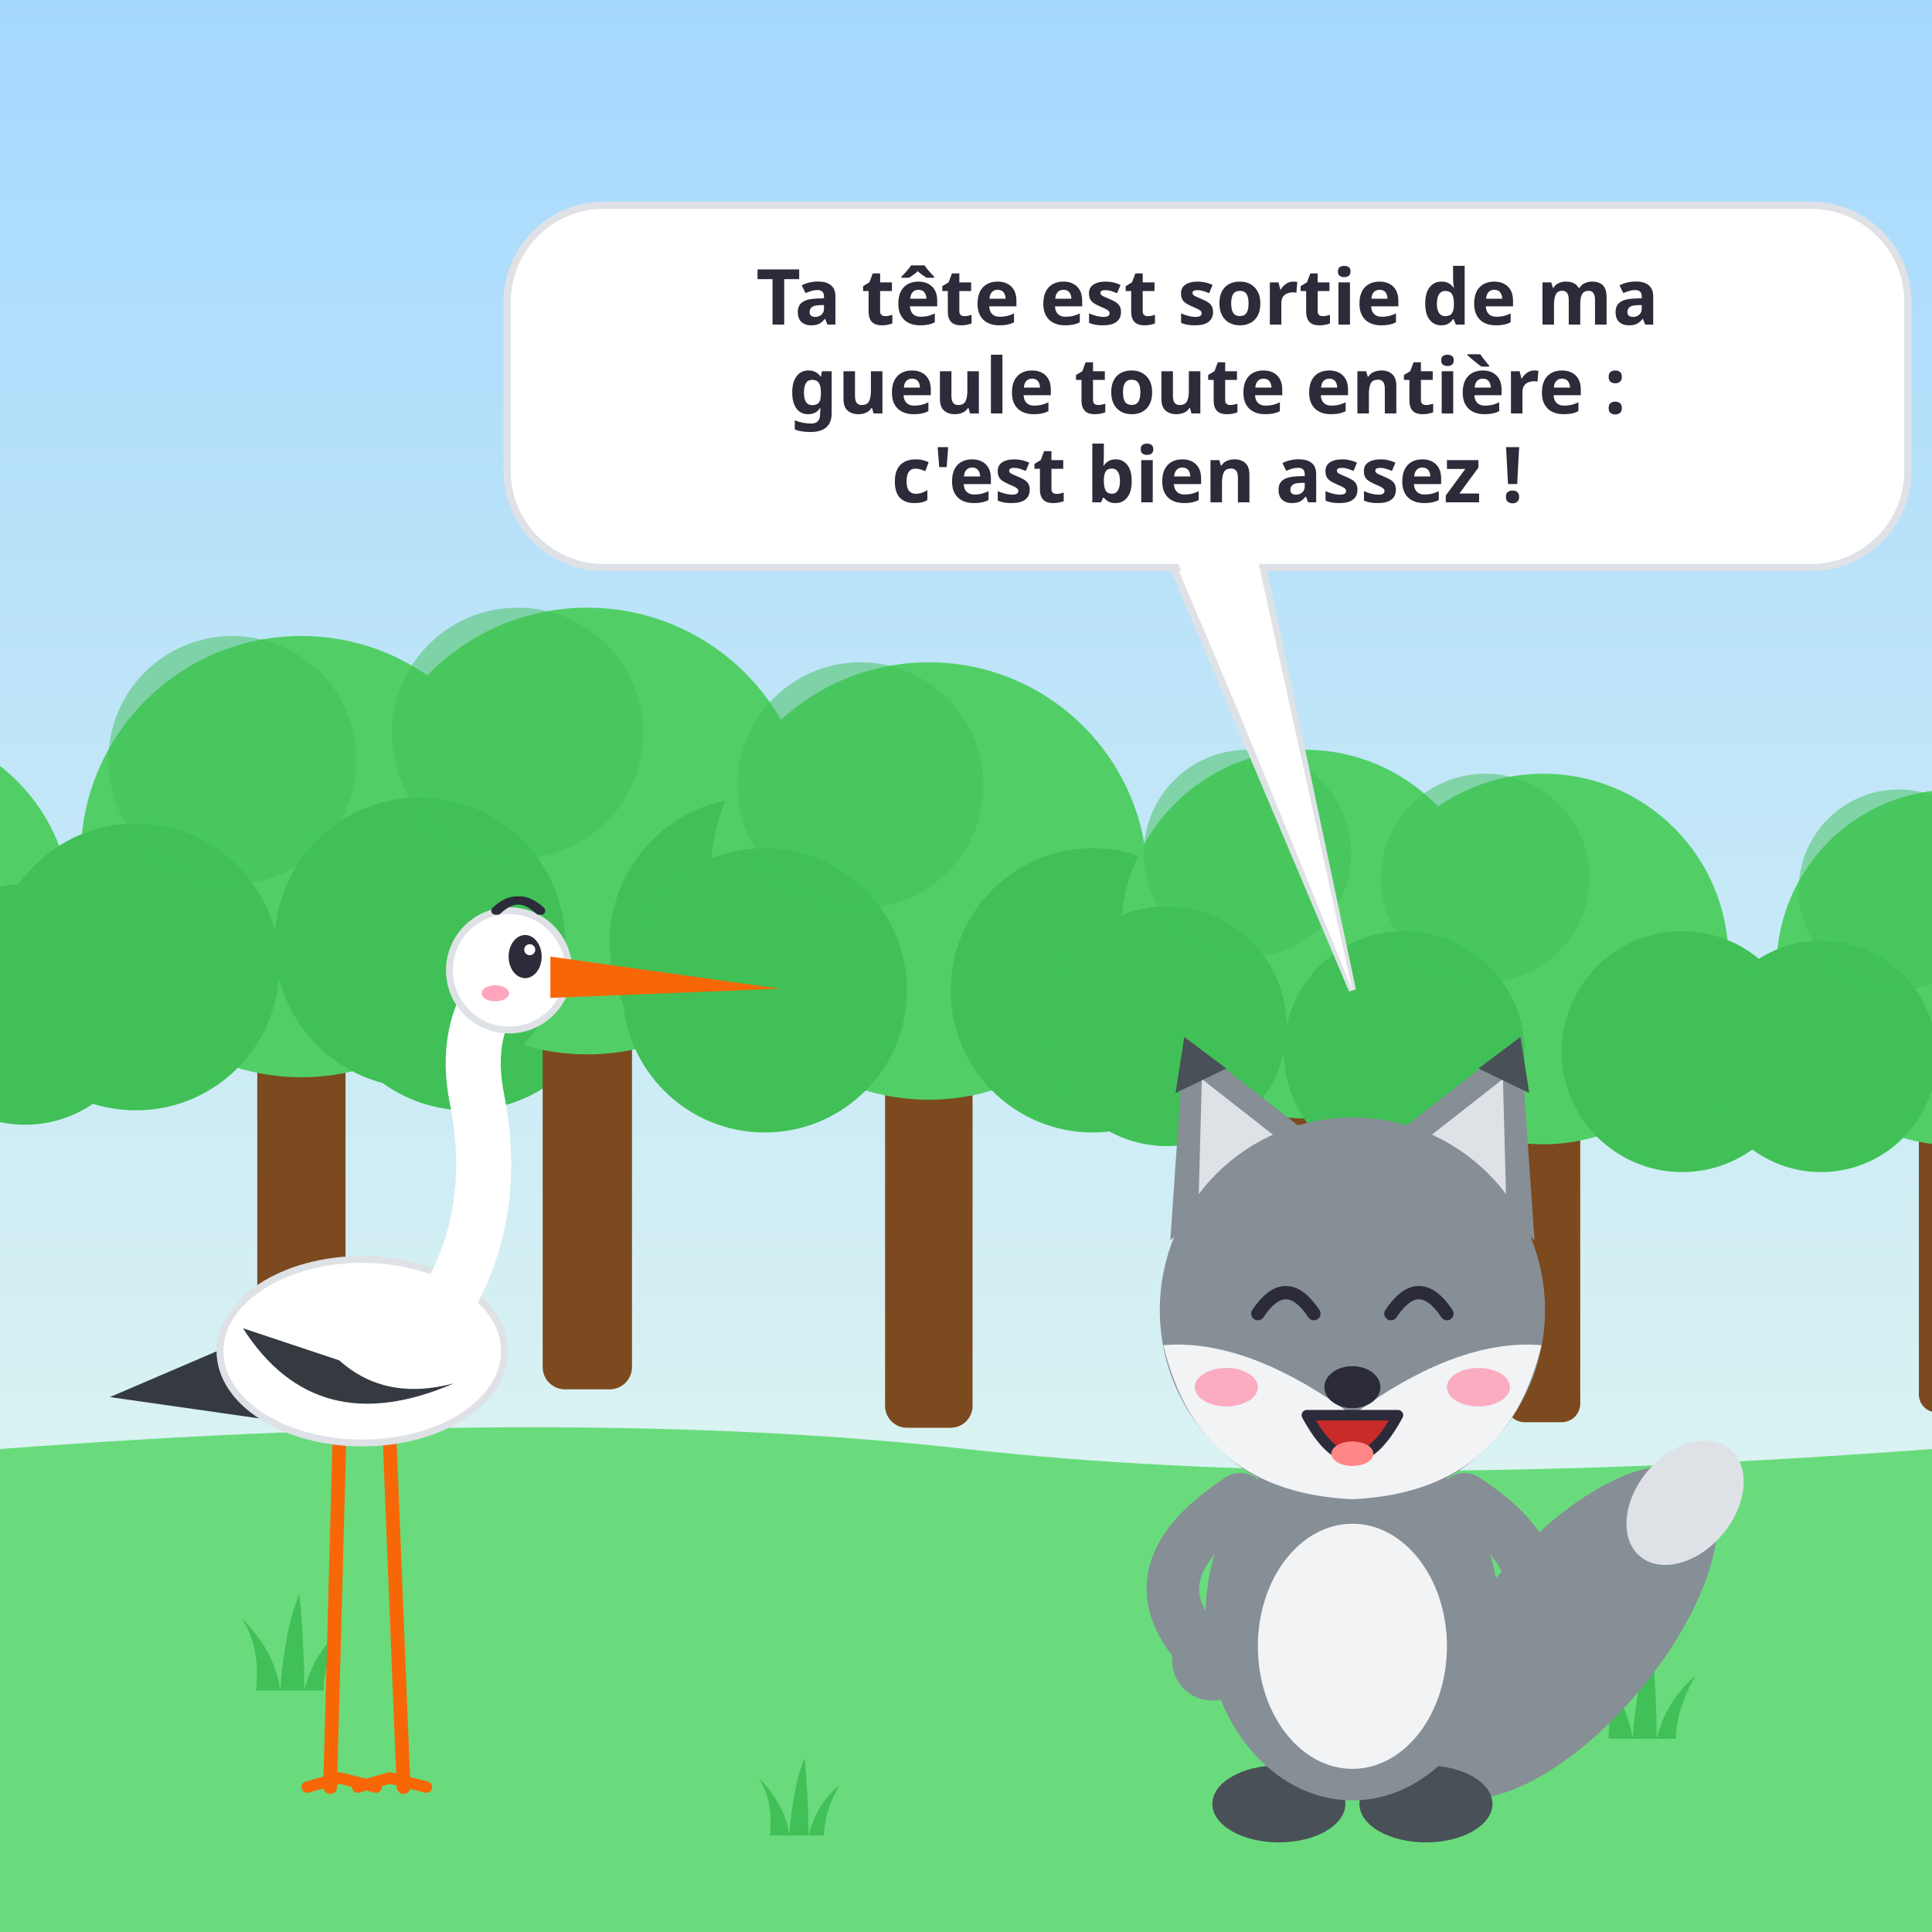
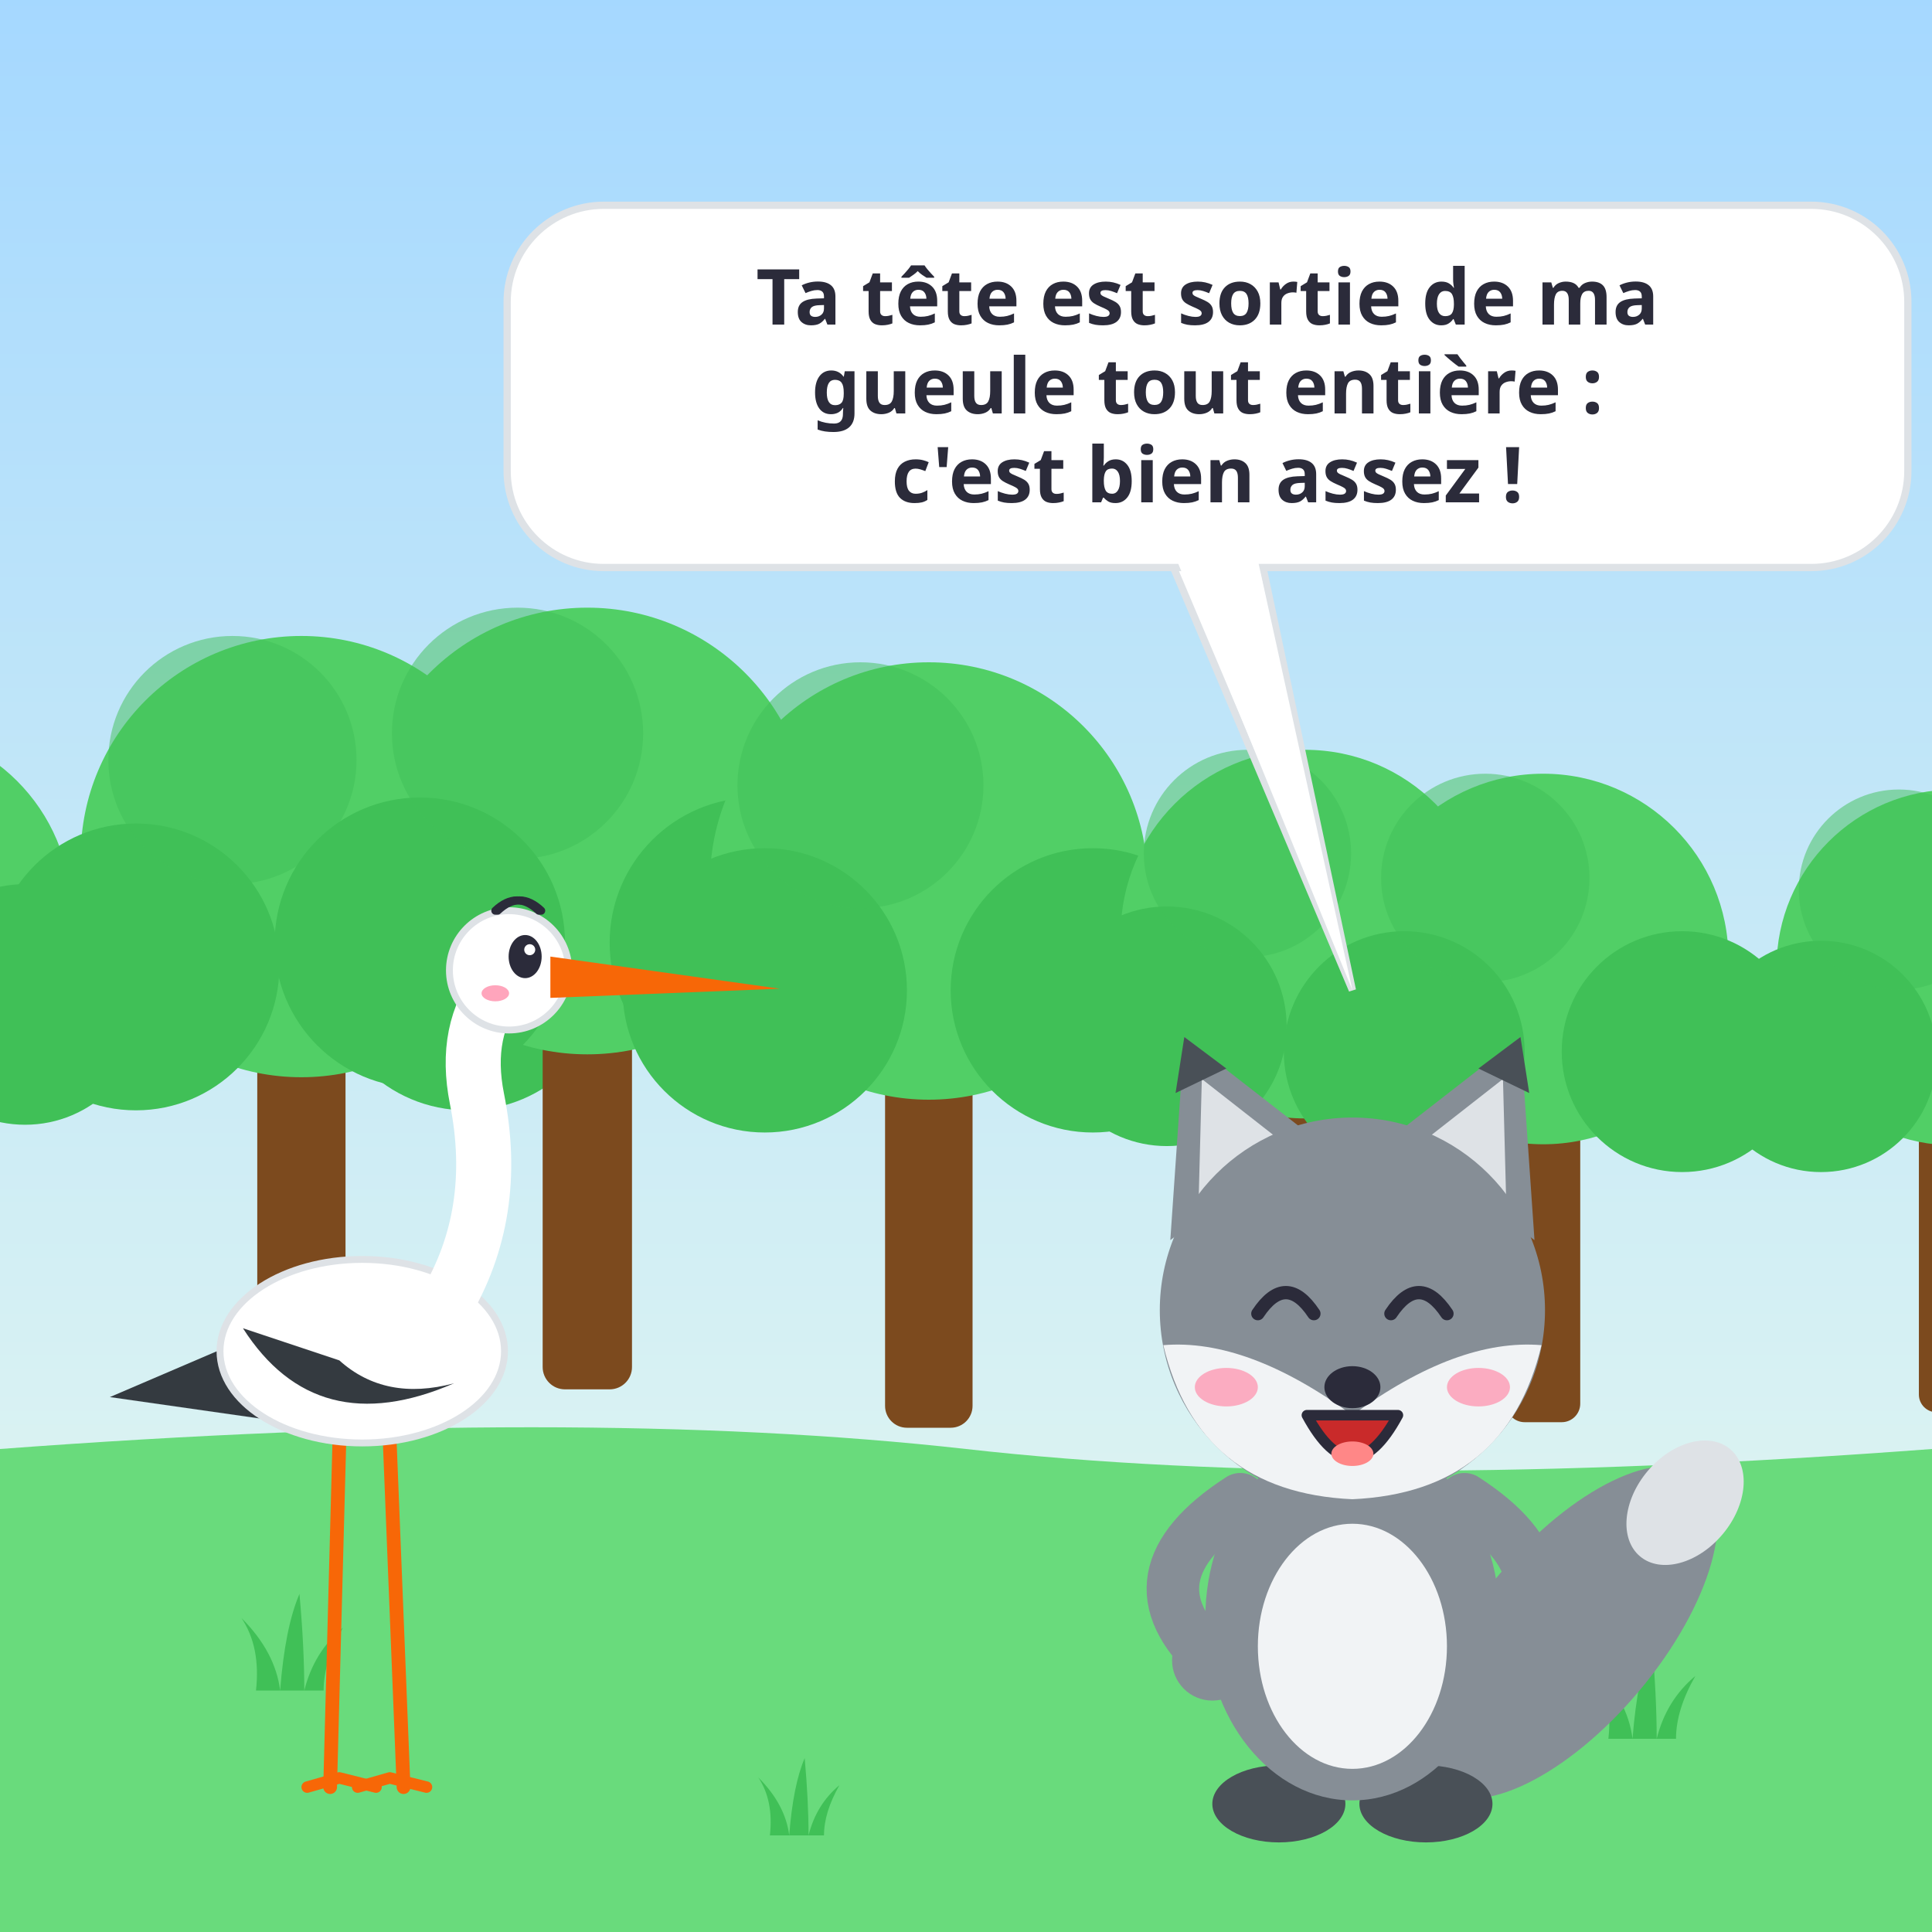
<svg xmlns="http://www.w3.org/2000/svg" viewBox="0 0 800 800" width="800" height="800">
  <defs>
    <linearGradient id="d12" x1="0" y1="0" x2="0" y2="1">
      <stop offset="0" stop-color="#a5d8ff" />
      <stop offset="1" stop-color="#ebfbee" />
    </linearGradient>
  </defs>
  <rect x="0" y="0" width="800" height="800" fill="url(#d12)" />
  <g transform="translate(-47.1 569.2) scale(0.958 0.958)">
    <rect x="-16" y="-140" width="32" height="140" rx="8" fill="#7c4a1e" />
    <circle cx="0" cy="-200" r="80" fill="#51cf66" />
    <circle cx="-60" cy="-160" r="52" fill="#40c057" />
    <circle cx="60" cy="-160" r="52" fill="#40c057" />
    <circle cx="-25" cy="-235" r="45" fill="#40c057" opacity="0.5" />
  </g>
  <g transform="translate(124.8 583.1) scale(1.142 1.142)">
    <rect x="-16" y="-140" width="32" height="140" rx="8" fill="#7c4a1e" />
    <circle cx="0" cy="-200" r="80" fill="#51cf66" />
    <circle cx="-60" cy="-160" r="52" fill="#40c057" />
    <circle cx="60" cy="-160" r="52" fill="#40c057" />
    <circle cx="-25" cy="-235" r="45" fill="#40c057" opacity="0.5" />
  </g>
  <g transform="translate(243.2 575.3) scale(1.156 1.156)">
    <rect x="-16" y="-140" width="32" height="140" rx="8" fill="#7c4a1e" />
    <circle cx="0" cy="-200" r="80" fill="#51cf66" />
    <circle cx="-60" cy="-160" r="52" fill="#40c057" />
    <circle cx="60" cy="-160" r="52" fill="#40c057" />
    <circle cx="-25" cy="-235" r="45" fill="#40c057" opacity="0.5" />
  </g>
  <g transform="translate(384.6 591.2) scale(1.132 1.132)">
    <rect x="-16" y="-140" width="32" height="140" rx="8" fill="#7c4a1e" />
    <circle cx="0" cy="-200" r="80" fill="#51cf66" />
    <circle cx="-60" cy="-160" r="52" fill="#40c057" />
    <circle cx="60" cy="-160" r="52" fill="#40c057" />
    <circle cx="-25" cy="-235" r="45" fill="#40c057" opacity="0.5" />
  </g>
  <g transform="translate(540.4 577.6) scale(0.954 0.954)">
    <rect x="-16" y="-140" width="32" height="140" rx="8" fill="#7c4a1e" />
    <circle cx="0" cy="-200" r="80" fill="#51cf66" />
    <circle cx="-60" cy="-160" r="52" fill="#40c057" />
    <circle cx="60" cy="-160" r="52" fill="#40c057" />
    <circle cx="-25" cy="-235" r="45" fill="#40c057" opacity="0.5" />
  </g>
  <g transform="translate(639 588.9) scale(0.959 0.959)">
    <rect x="-16" y="-140" width="32" height="140" rx="8" fill="#7c4a1e" />
    <circle cx="0" cy="-200" r="80" fill="#51cf66" />
    <circle cx="-60" cy="-160" r="52" fill="#40c057" />
    <circle cx="60" cy="-160" r="52" fill="#40c057" />
    <circle cx="-25" cy="-235" r="45" fill="#40c057" opacity="0.5" />
  </g>
  <g transform="translate(809.3 584.8) scale(0.921 0.921)">
    <rect x="-16" y="-140" width="32" height="140" rx="8" fill="#7c4a1e" />
    <circle cx="0" cy="-200" r="80" fill="#51cf66" />
    <circle cx="-60" cy="-160" r="52" fill="#40c057" />
    <circle cx="60" cy="-160" r="52" fill="#40c057" />
    <circle cx="-25" cy="-235" r="45" fill="#40c057" opacity="0.5" />
  </g>
  <path d="M 0 600 Q 240.0 582 400.0 600 T 800 600 L 800 800 L 0 800 Z" fill="#69db7c" />
  <g transform="translate(120 700)">
    <path d="M -14 0 Q -12 -18 -20 -30 Q -6 -16 -4 0 Q -2 -26 4 -40 Q 6 -18 6 0 Q 10 -16 22 -26 Q 14 -12 14 0 Z" fill="#40c057" />
  </g>
  <g transform="translate(680 720)">
    <path d="M -14 0 Q -12 -18 -20 -30 Q -6 -16 -4 0 Q -2 -26 4 -40 Q 6 -18 6 0 Q 10 -16 22 -26 Q 14 -12 14 0 Z" fill="#40c057" />
  </g>
  <g transform="translate(330 760) scale(0.8 0.8)">
    <path d="M -14 0 Q -12 -18 -20 -30 Q -6 -16 -4 0 Q -2 -26 4 -40 Q 6 -18 6 0 Q 10 -16 22 -26 Q 14 -12 14 0 Z" fill="#40c057" />
  </g>
  <g transform="translate(150 740) scale(0.95 0.95)">
    <line x1="-10" y1="-150" x2="-14" y2="0" stroke="#f76707" stroke-width="6" stroke-linecap="round" />
    <path d="M -24 0 L -10 -4 L 6 0" fill="none" stroke="#f76707" stroke-width="5" stroke-linecap="round" stroke-linejoin="round" />
    <line x1="12" y1="-150" x2="18" y2="0" stroke="#f76707" stroke-width="6" stroke-linecap="round" />
    <path d="M -2 0 L 12 -4 L 28 0" fill="none" stroke="#f76707" stroke-width="5" stroke-linecap="round" stroke-linejoin="round" />
    <path d="M -40 -200 L -110 -170 L -40 -160 Z" fill="#343a40" />
    <ellipse cx="0" cy="-190" rx="62" ry="40" fill="#ffffff" stroke="#dee2e6" stroke-width="3" />
    <path d="M -52 -200 Q -20 -150 40 -176 Q 10 -168 -10 -186 Z" fill="#343a40" />
    <path d="M 36 -210 Q 60 -250 50 -300 Q 44 -330 60 -350" fill="none" stroke="#ffffff" stroke-width="24" stroke-linecap="round" stroke-linejoin="round" />
    <circle cx="64" cy="-356" r="26" fill="#ffffff" stroke="#dee2e6" stroke-width="3" />
    <path d="M 82 -362 L 182 -348 L 82 -344 Z" fill="#f76707" />
    <ellipse cx="71" cy="-362" rx="7.2" ry="9.4" fill="#2b2b3a" />
    <circle cx="73" cy="-365" r="2.4" fill="#fff" />
    <g transform="translate(68 -360)">
      <path d="M -10 -22 Q -0.5 -31 9 -22" fill="none" stroke="#2b2b3a" stroke-width="3.5" stroke-linecap="round" stroke-linejoin="round" />
      <path d="M 10 -22 Q 0.5 -31 -9 -22" fill="none" stroke="#2b2b3a" stroke-width="3.5" stroke-linecap="round" stroke-linejoin="round" />
    </g>
    <ellipse cx="58" cy="-346" rx="6" ry="3.5" fill="#ff8fab" opacity="0.8" />
  </g>
  <g transform="translate(560 760) scale(1.45 1.45)">
    <ellipse cx="62" cy="-58" rx="26" ry="58" fill="#868e96" transform="rotate(40 62 -58)" />
    <ellipse cx="95" cy="-95" rx="14" ry="20" fill="#dee2e6" transform="rotate(40 95 -95)" />
    <ellipse cx="-21" cy="-9" rx="19" ry="11" fill="#495057" />
    <ellipse cx="21" cy="-9" rx="19" ry="11" fill="#495057" />
    <ellipse cx="0" cy="-62" rx="42" ry="52" fill="#868e96" />
    <ellipse cx="0" cy="-54" rx="27" ry="35" fill="#f1f3f5" />
    <path d="M -32 -96 Q -66 -74 -40 -50" fill="none" stroke="#868e96" stroke-width="15" stroke-linecap="round" stroke-linejoin="round" />
    <path d="M 32 -96 Q 66 -74 40 -50" fill="none" stroke="#868e96" stroke-width="15" stroke-linecap="round" stroke-linejoin="round" />
    <circle cx="-40" cy="-50" r="11.5" fill="#868e96" />
    <circle cx="40" cy="-50" r="11.5" fill="#868e96" />
    <g>
      <polygon points="-52,-170 -48,-228 -12,-200" fill="#868e96" />
      <polygon points="-44,-178 -43,-216 -20,-198" fill="#dee2e6" />
      <polygon points="-50.5,-212 -48,-228 -36,-219" fill="#495057" />
      <polygon points="52,-170 48,-228 12,-200" fill="#868e96" />
      <polygon points="44,-178 43,-216 20,-198" fill="#dee2e6" />
      <polygon points="50.5,-212 48,-228 36,-219" fill="#495057" />
      <circle cx="0" cy="-150" r="55" fill="#868e96" />
      <path d="M -54 -140 Q -30 -142 0 -120 Q 30 -142 54 -140 Q 44 -98 0 -96 Q -44 -98 -54 -140 Z" fill="#f1f3f5" />
      <ellipse cx="-36" cy="-128" rx="9" ry="5.5" fill="#ff8fab" opacity="0.7" />
      <ellipse cx="36" cy="-128" rx="9" ry="5.5" fill="#ff8fab" opacity="0.7" />
      <path d="M -27 -149 Q -19 -161 -11 -149" fill="none" stroke="#2b2b3a" stroke-width="3.8" stroke-linecap="round" stroke-linejoin="round" />
      <path d="M 11 -149 Q 19 -161 27 -149" fill="none" stroke="#2b2b3a" stroke-width="3.8" stroke-linecap="round" stroke-linejoin="round" />
      <ellipse cx="0" cy="-128" rx="8" ry="6" fill="#2b2b3a" />
      <path d="M -13 -120 Q 0 -96 13 -120 Z" fill="#c92a2a" stroke="#2b2b3a" stroke-width="3" stroke-linecap="round" stroke-linejoin="round" />
      <ellipse cx="0" cy="-109" rx="6" ry="3.5" fill="#ff8787" />
    </g>
  </g>
  <g>
    <polygon points="480,221 560,410 520,221" fill="#ffffff" stroke="#dee2e6" stroke-width="3" />
    <rect x="210" y="85" width="580" height="150" rx="40" fill="#ffffff" stroke="#dee2e6" stroke-width="3" />
    <polygon points="482,219 560,410 518,219" fill="#ffffff" />
    <text x="500" y="134.4" font-family="Fredoka, Andika, sans-serif" font-weight="700" font-size="32" text-anchor="middle" fill="#2b2b3a">Ta tête est sortie de ma</text>
-     <text x="500" y="171.2" font-family="Fredoka, Andika, sans-serif" font-weight="700" font-size="32" text-anchor="middle" fill="#2b2b3a">gueule toute entière :</text>
+     <text x="500" y="171.2" font-family="Fredoka, Andika, sans-serif" font-weight="700" font-size="32" text-anchor="middle" fill="#2b2b3a">gueule tout entière :</text>
    <text x="500" y="208" font-family="Fredoka, Andika, sans-serif" font-weight="700" font-size="32" text-anchor="middle" fill="#2b2b3a">c'est bien assez !</text>
  </g>
</svg>
